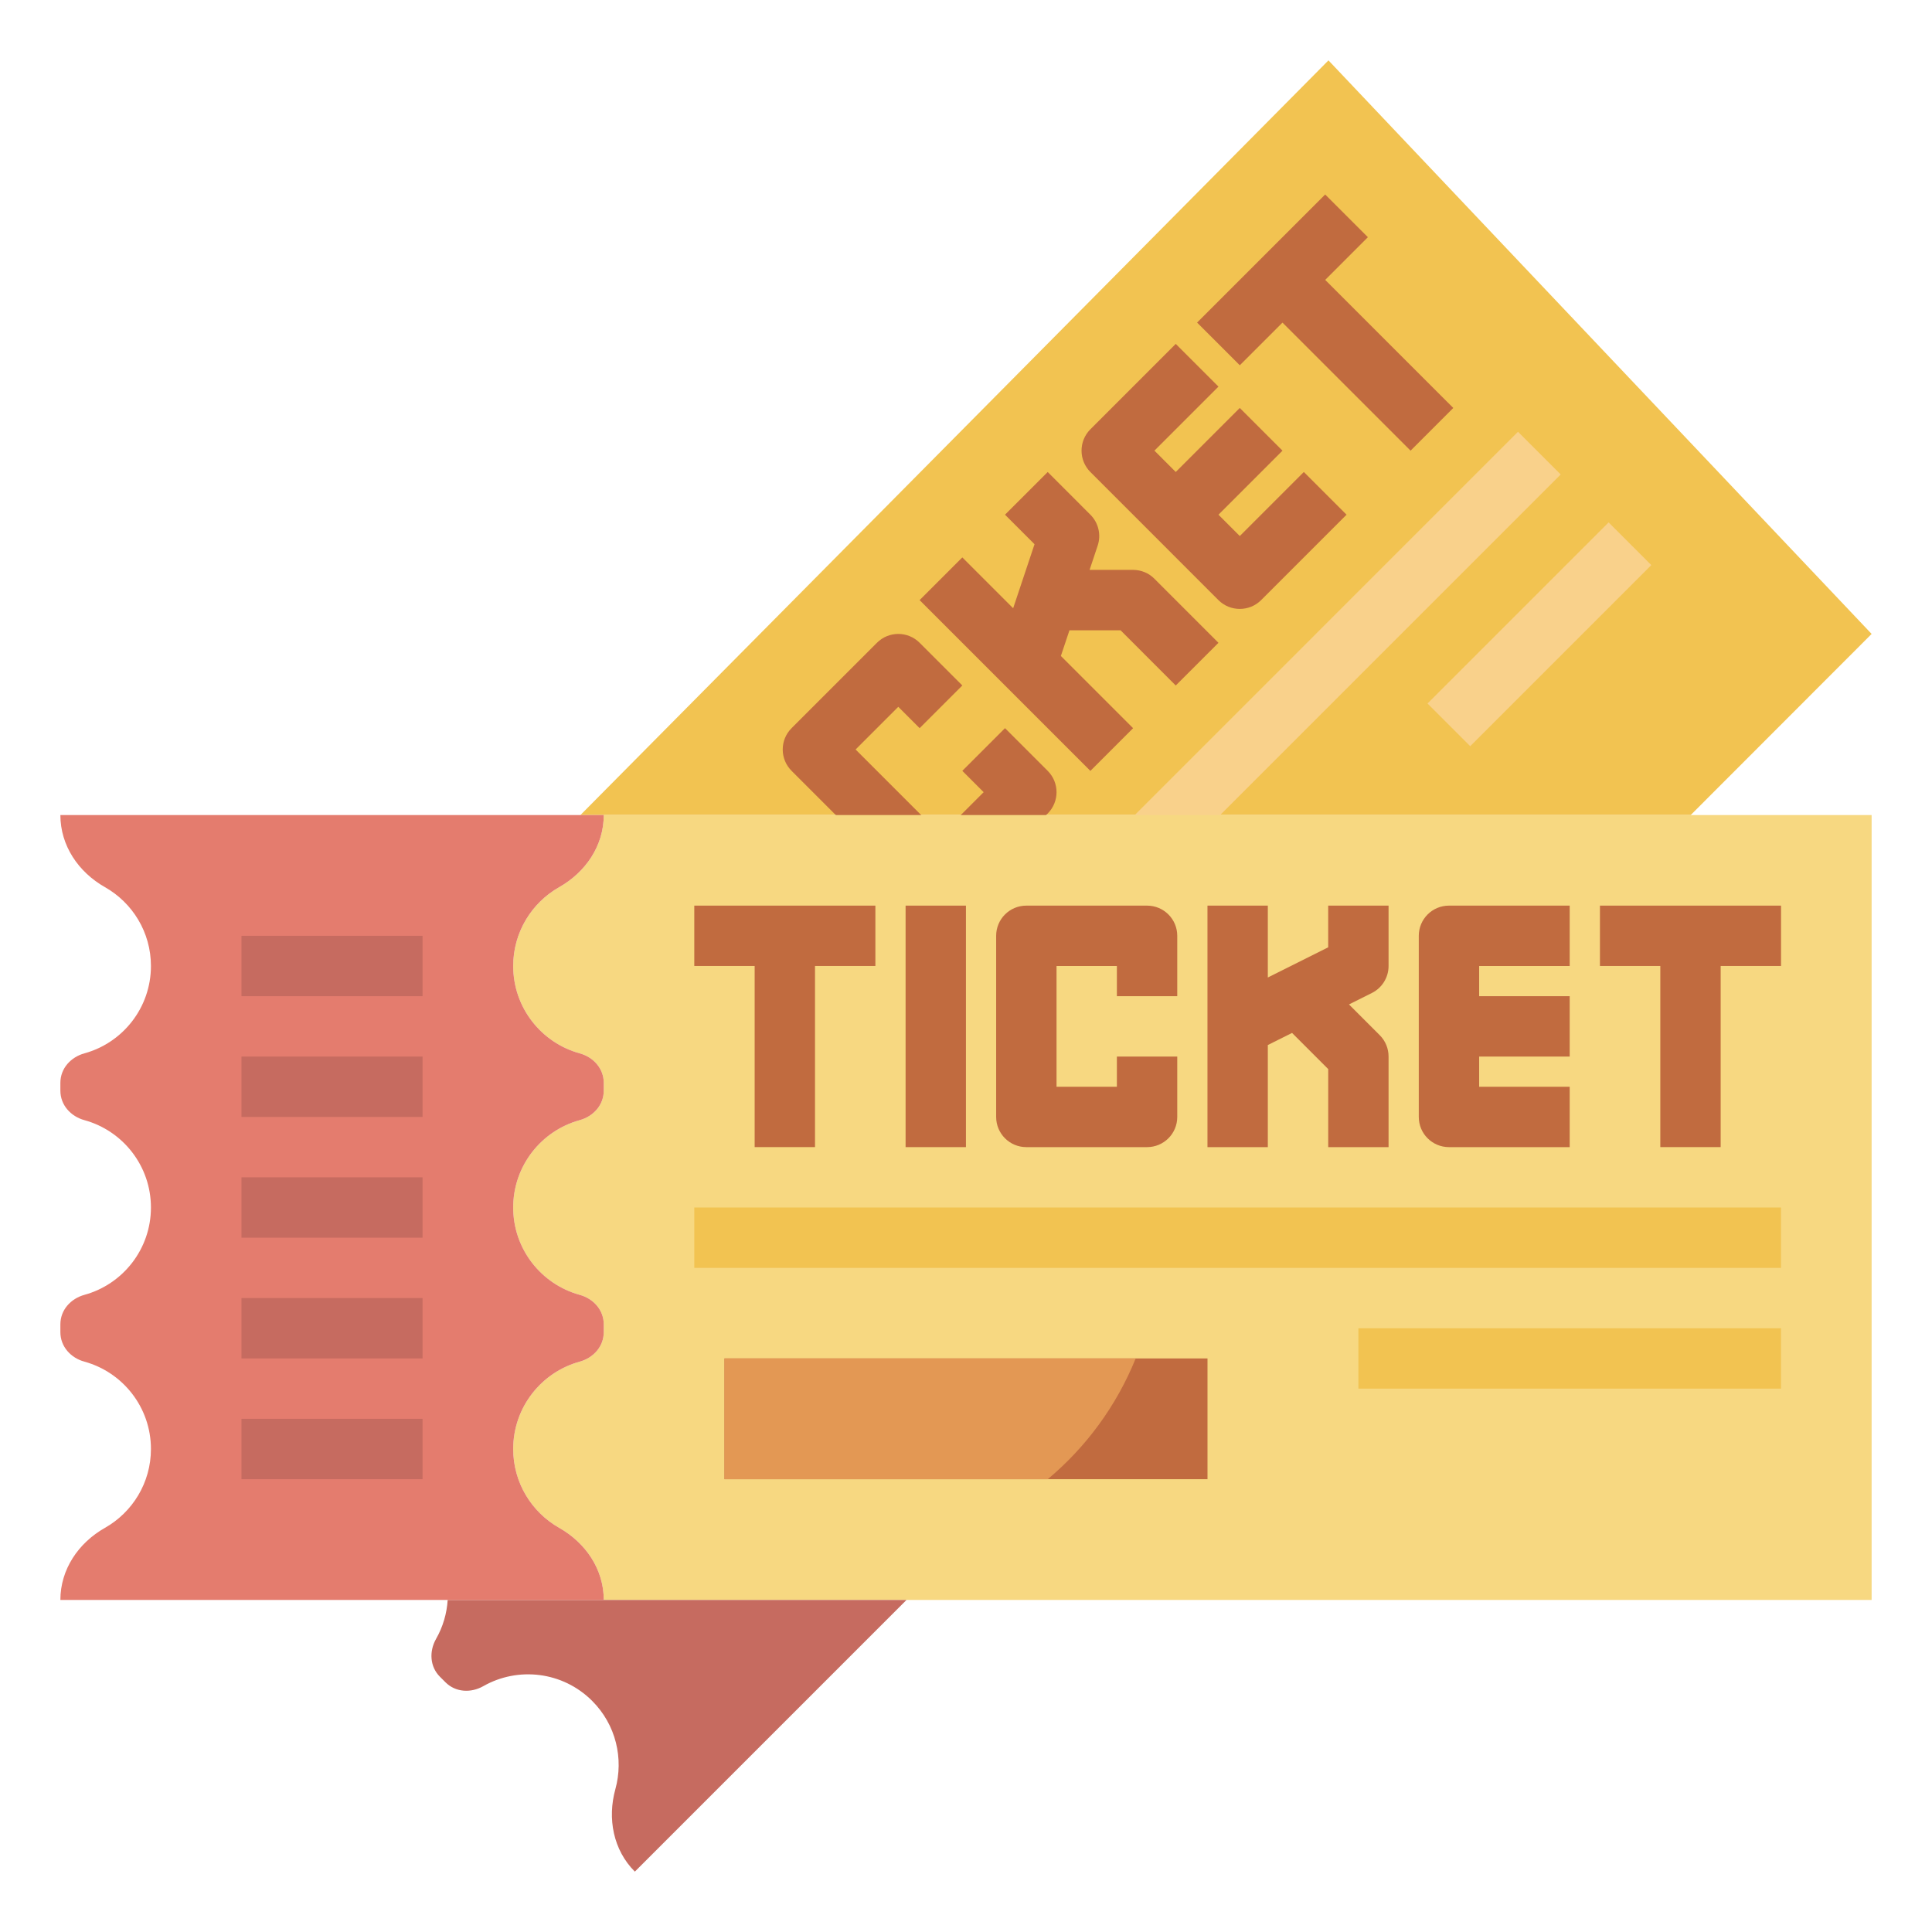
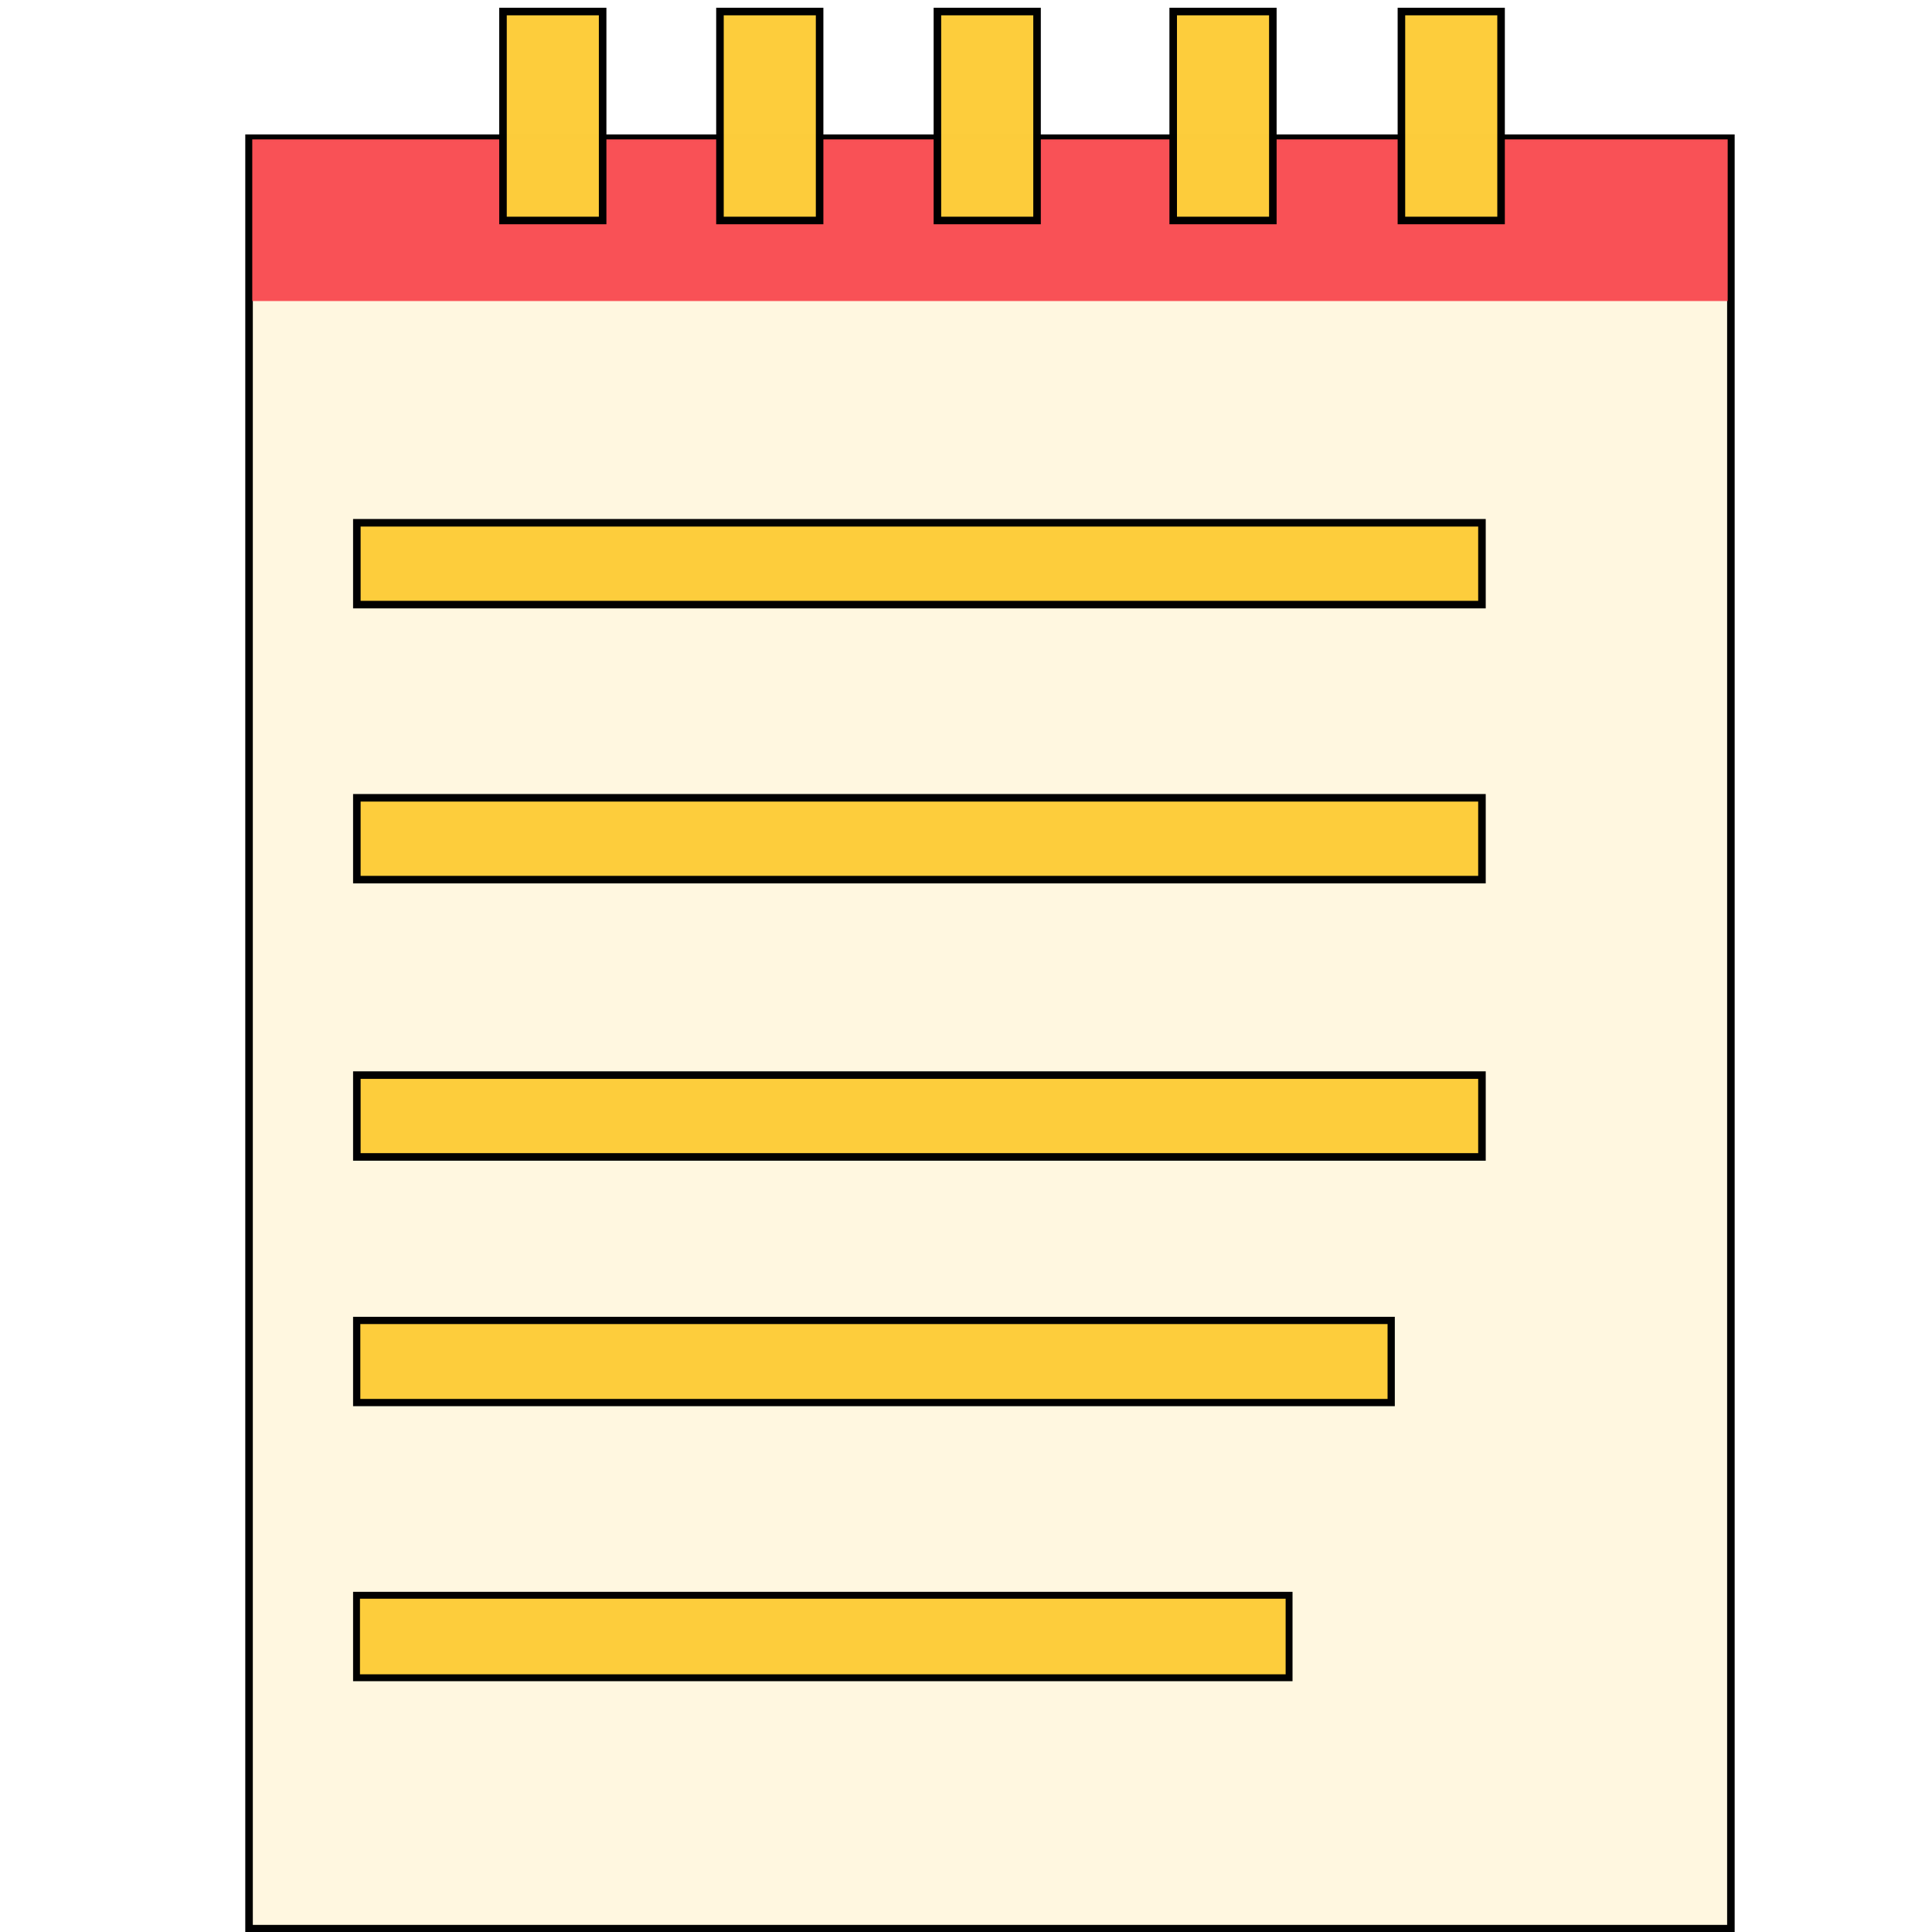
- <svg xmlns="http://www.w3.org/2000/svg" id="Layer_3" enable-background="new 0 0 64 64" height="512" viewBox="0 0 64 64" width="512">
-   <g>
-     <path d="m56.006 27 5.994-6-17.993-19-24.78 25" fill="#f2c351" />
-     <g>
-       <path d="m34.85 20.688h18.92v2.001h-18.92z" fill="#f9d18b" transform="matrix(.707 -.707 .707 .707 -2.356 37.692)" />
-     </g>
-     <g>
-       <path d="m46.756 19.999h8.485v2.001h-8.485z" fill="#f9d18b" transform="matrix(.707 -.707 .707 .707 .092 42.221)" />
-     </g>
-     <path d="m29.05 21.293-2.828 2.828c-.391.391-.391 1.023 0 1.414l4.242 4.242c.391.391 1.023.391 1.414 0l2.828-2.828c.391-.391.391-1.023 0-1.414l-1.414-1.414-1.414 1.414.707.707-1.414 1.414-2.828-2.828 1.414-1.414.707.707 1.414-1.414-1.414-1.414c-.39-.391-1.023-.391-1.414 0z" fill="#c16b3f" />
-     <g fill="#c16b3f">
-       <path d="m43.899 9.272 1.414-1.415-1.415-1.414-4.243 4.243 1.415 1.414 1.414-1.413 4.243 4.242 1.415-1.415z" />
-       <path d="m37.535 18.878h-1.441l.268-.804c.12-.359.026-.756-.241-1.023l-1.414-1.415-1.415 1.414.978.978-.708 2.121-1.684-1.684-1.415 1.415 5.657 5.657 1.415-1.415-2.392-2.392.284-.851h1.693l1.828 1.829 1.415-1.414-2.121-2.122c-.187-.189-.442-.294-.707-.294z" />
-       <path d="m41.07 17.757-.707-.707 2.121-2.121-1.415-1.415-2.121 2.121-.706-.707 2.121-2.121-1.415-1.415-2.828 2.829c-.39.391-.39 1.024 0 1.415l4.242 4.243c.195.195.451.292.707.292.257 0 .513-.097.708-.292l2.829-2.829-1.415-1.415z" />
-     </g>
-     <path d="m20 53h42v-26h-42c0 1.011-.596 1.889-1.476 2.388-.91.515-1.524 1.492-1.524 2.612 0 1.381.933 2.544 2.202 2.893.457.125.798.503.798.977v.26c0 .474-.341.851-.798.977-1.269.349-2.202 1.512-2.202 2.893s.933 2.544 2.202 2.893c.457.125.798.503.798.977v.26c0 .474-.341.851-.798.977-1.269.349-2.202 1.512-2.202 2.893 0 1.12.614 2.097 1.524 2.612.88.499 1.476 1.377 1.476 2.388z" fill="#f7d881" />
-     <path d="m30.03 53-9 9c-.715-.715-.915-1.757-.645-2.732.279-1.008.023-2.133-.77-2.925-.976-.976-2.458-1.139-3.603-.488-.412.234-.92.208-1.255-.127l-.184-.184c-.335-.335-.361-.843-.127-1.255.228-.4.356-.842.384-1.289" fill="#c66b60" />
-     <path d="m2 53c0-1.011.596-1.889 1.476-2.388.91-.515 1.524-1.492 1.524-2.612 0-1.381-.933-2.544-2.202-2.893-.457-.125-.798-.503-.798-.977v-.26c0-.474.341-.851.798-.977 1.269-.349 2.202-1.512 2.202-2.893s-.933-2.544-2.202-2.893c-.457-.125-.798-.503-.798-.977v-.26c0-.474.341-.851.798-.977 1.269-.349 2.202-1.512 2.202-2.893 0-1.12-.614-2.097-1.524-2.612-.88-.499-1.476-1.377-1.476-2.388h18c0 1.011-.596 1.889-1.476 2.388-.91.515-1.524 1.492-1.524 2.612 0 1.381.933 2.544 2.202 2.893.457.125.798.503.798.977v.26c0 .474-.341.851-.798.977-1.269.349-2.202 1.512-2.202 2.893s.933 2.544 2.202 2.893c.457.125.798.503.798.977v.26c0 .474-.341.851-.798.977-1.269.349-2.202 1.512-2.202 2.893 0 1.12.614 2.097 1.524 2.612.88.499 1.476 1.377 1.476 2.388z" fill="#e47c6e" />
-     <g>
-       <path d="m7.999 31h5.999v2h-5.999z" fill="#c66b60" />
-     </g>
-     <g>
-       <path d="m7.999 35h5.999v2h-5.999z" fill="#c66b60" />
-     </g>
-     <g>
-       <path d="m7.999 39h5.999v2h-5.999z" fill="#c66b60" />
-     </g>
-     <g>
-       <path d="m7.999 43h5.999v2h-5.999z" fill="#c66b60" />
-     </g>
-     <g>
-       <path d="m7.999 47h5.999v2h-5.999z" fill="#c66b60" />
-     </g>
-     <g fill="#c16b3f">
-       <path d="m22.999 31.999h2v6h1.999v-6h2v-1.999h-5.999z" />
-       <path d="m58.999 30h-5.999v1.999h2v6h1.999v-6h2z" />
-       <path d="m29.999 30h1.999v8h-1.999z" />
-       <path d="m37.998 30h-3.999c-.553 0-1 .447-1 1v6c0 .553.447 1 1 1h3.999c.553 0 1-.447 1-1v-2h-2v1h-1.999v-4h1.999v1h2v-2c0-.553-.447-1-1-1z" />
-       <path d="m43.998 31.381-2 1v-2.381h-1.999v8h1.999v-3.382l.803-.401 1.198 1.198v2.585h1.999v-3c0-.266-.104-.52-.292-.708l-1.019-1.019.758-.379c.339-.169.553-.516.553-.894v-2h-2z" />
-       <path d="m46.999 31v6c0 .553.447 1 1 1h3.999v-2h-2.999v-1h2.999v-2h-2.999v-1h2.999v-2h-3.999c-.553 0-1 .447-1 1z" />
-     </g>
-     <g>
-       <path d="m22.999 40h35.999v2h-35.999z" fill="#f2c351" />
-     </g>
-     <g>
-       <path d="m44.999 44h13.999v2h-13.999z" fill="#f2c351" />
-     </g>
-     <path d="m24 45h16v4h-16z" fill="#c16b3f" />
-     <path d="m24 45v4h10.708c1.274-1.065 2.28-2.436 2.913-4z" fill="#e39854" />
+ <svg xmlns="http://www.w3.org/2000/svg" version="1.1" id="Layer_1" x="0px" y="0px" viewBox="0 0 512 512" style="enable-background:new 0 0 512 512;" xml:space="preserve" width="512" height="512">
+   <defs id="defs53" />
+   <g id="layer2" style="display:inline;opacity:1">
+     <rect style="opacity:0.996;fill:#fff7e0;fill-opacity:1;stroke:#000000;stroke-width:2;stroke-opacity:1" id="rect994" width="392.705" height="474.484" x="66" y="36.63" />
+     <rect style="opacity:0.996;fill:#f95055;fill-opacity:1;stroke:none;stroke-width:2.133" id="rect996" width="391.002" height="42.84" x="66.852" y="36.939" ry="0" />
+     <rect style="opacity:0.996;fill:#fdcd3b;fill-opacity:1;stroke:#000000;stroke-width:2;stroke-opacity:1" id="rect998" width="26.408" height="55.371" x="133.297" y="3.058" />
+     <rect style="opacity:0.996;fill:#fdcd3b;fill-opacity:1;stroke:#000000;stroke-width:2;stroke-opacity:1" id="rect998-2" width="26.408" height="55.371" x="190.797" y="3.058" />
+     <rect style="opacity:0.996;fill:#fdcd3b;fill-opacity:1;stroke:#000000;stroke-width:2;stroke-opacity:1" id="rect998-3" width="26.408" height="55.371" x="248.422" y="3.058" />
+     <rect style="opacity:0.996;fill:#fdcd3b;fill-opacity:1;stroke:#000000;stroke-width:2;stroke-opacity:1" id="rect998-6" width="26.408" height="55.371" x="310.909" y="3.058" />
+     <rect style="opacity:0.996;fill:#fdcd3b;fill-opacity:1;stroke:#000000;stroke-width:2;stroke-opacity:1" id="rect998-64" width="26.408" height="55.371" x="371.39" y="3.058" />
+     <rect style="opacity:0.996;fill:#fdcd3b;fill-opacity:1;stroke:#000000;stroke-width:2;stroke-opacity:1" id="rect1049" width="298.165" height="21.685" x="94.569" y="138.541" />
+     <rect style="opacity:0.996;fill:#fdcd3b;fill-opacity:1;stroke:#000000;stroke-width:2;stroke-opacity:1" id="rect1049-3" width="298.165" height="21.685" x="94.569" y="211.426" />
+     <rect style="opacity:0.996;fill:#fdcd3b;fill-opacity:1;stroke:#000000;stroke-width:2;stroke-opacity:1" id="rect1049-32" width="298.165" height="21.685" x="94.569" y="284.913" />
+     <rect style="opacity:0.996;fill:#fdcd3b;fill-opacity:1;stroke:#000000;stroke-width:1.921;stroke-opacity:1" id="rect1049-5" width="274.149" height="21.763" x="94.53" y="349.928" />
+     <rect style="opacity:0.996;fill:#fdcd3b;fill-opacity:1;stroke:#000000;stroke-width:1.828;stroke-opacity:1" id="rect1049-51" width="247.137" height="21.857" x="94.483" y="422.766" />
  </g>
</svg>
